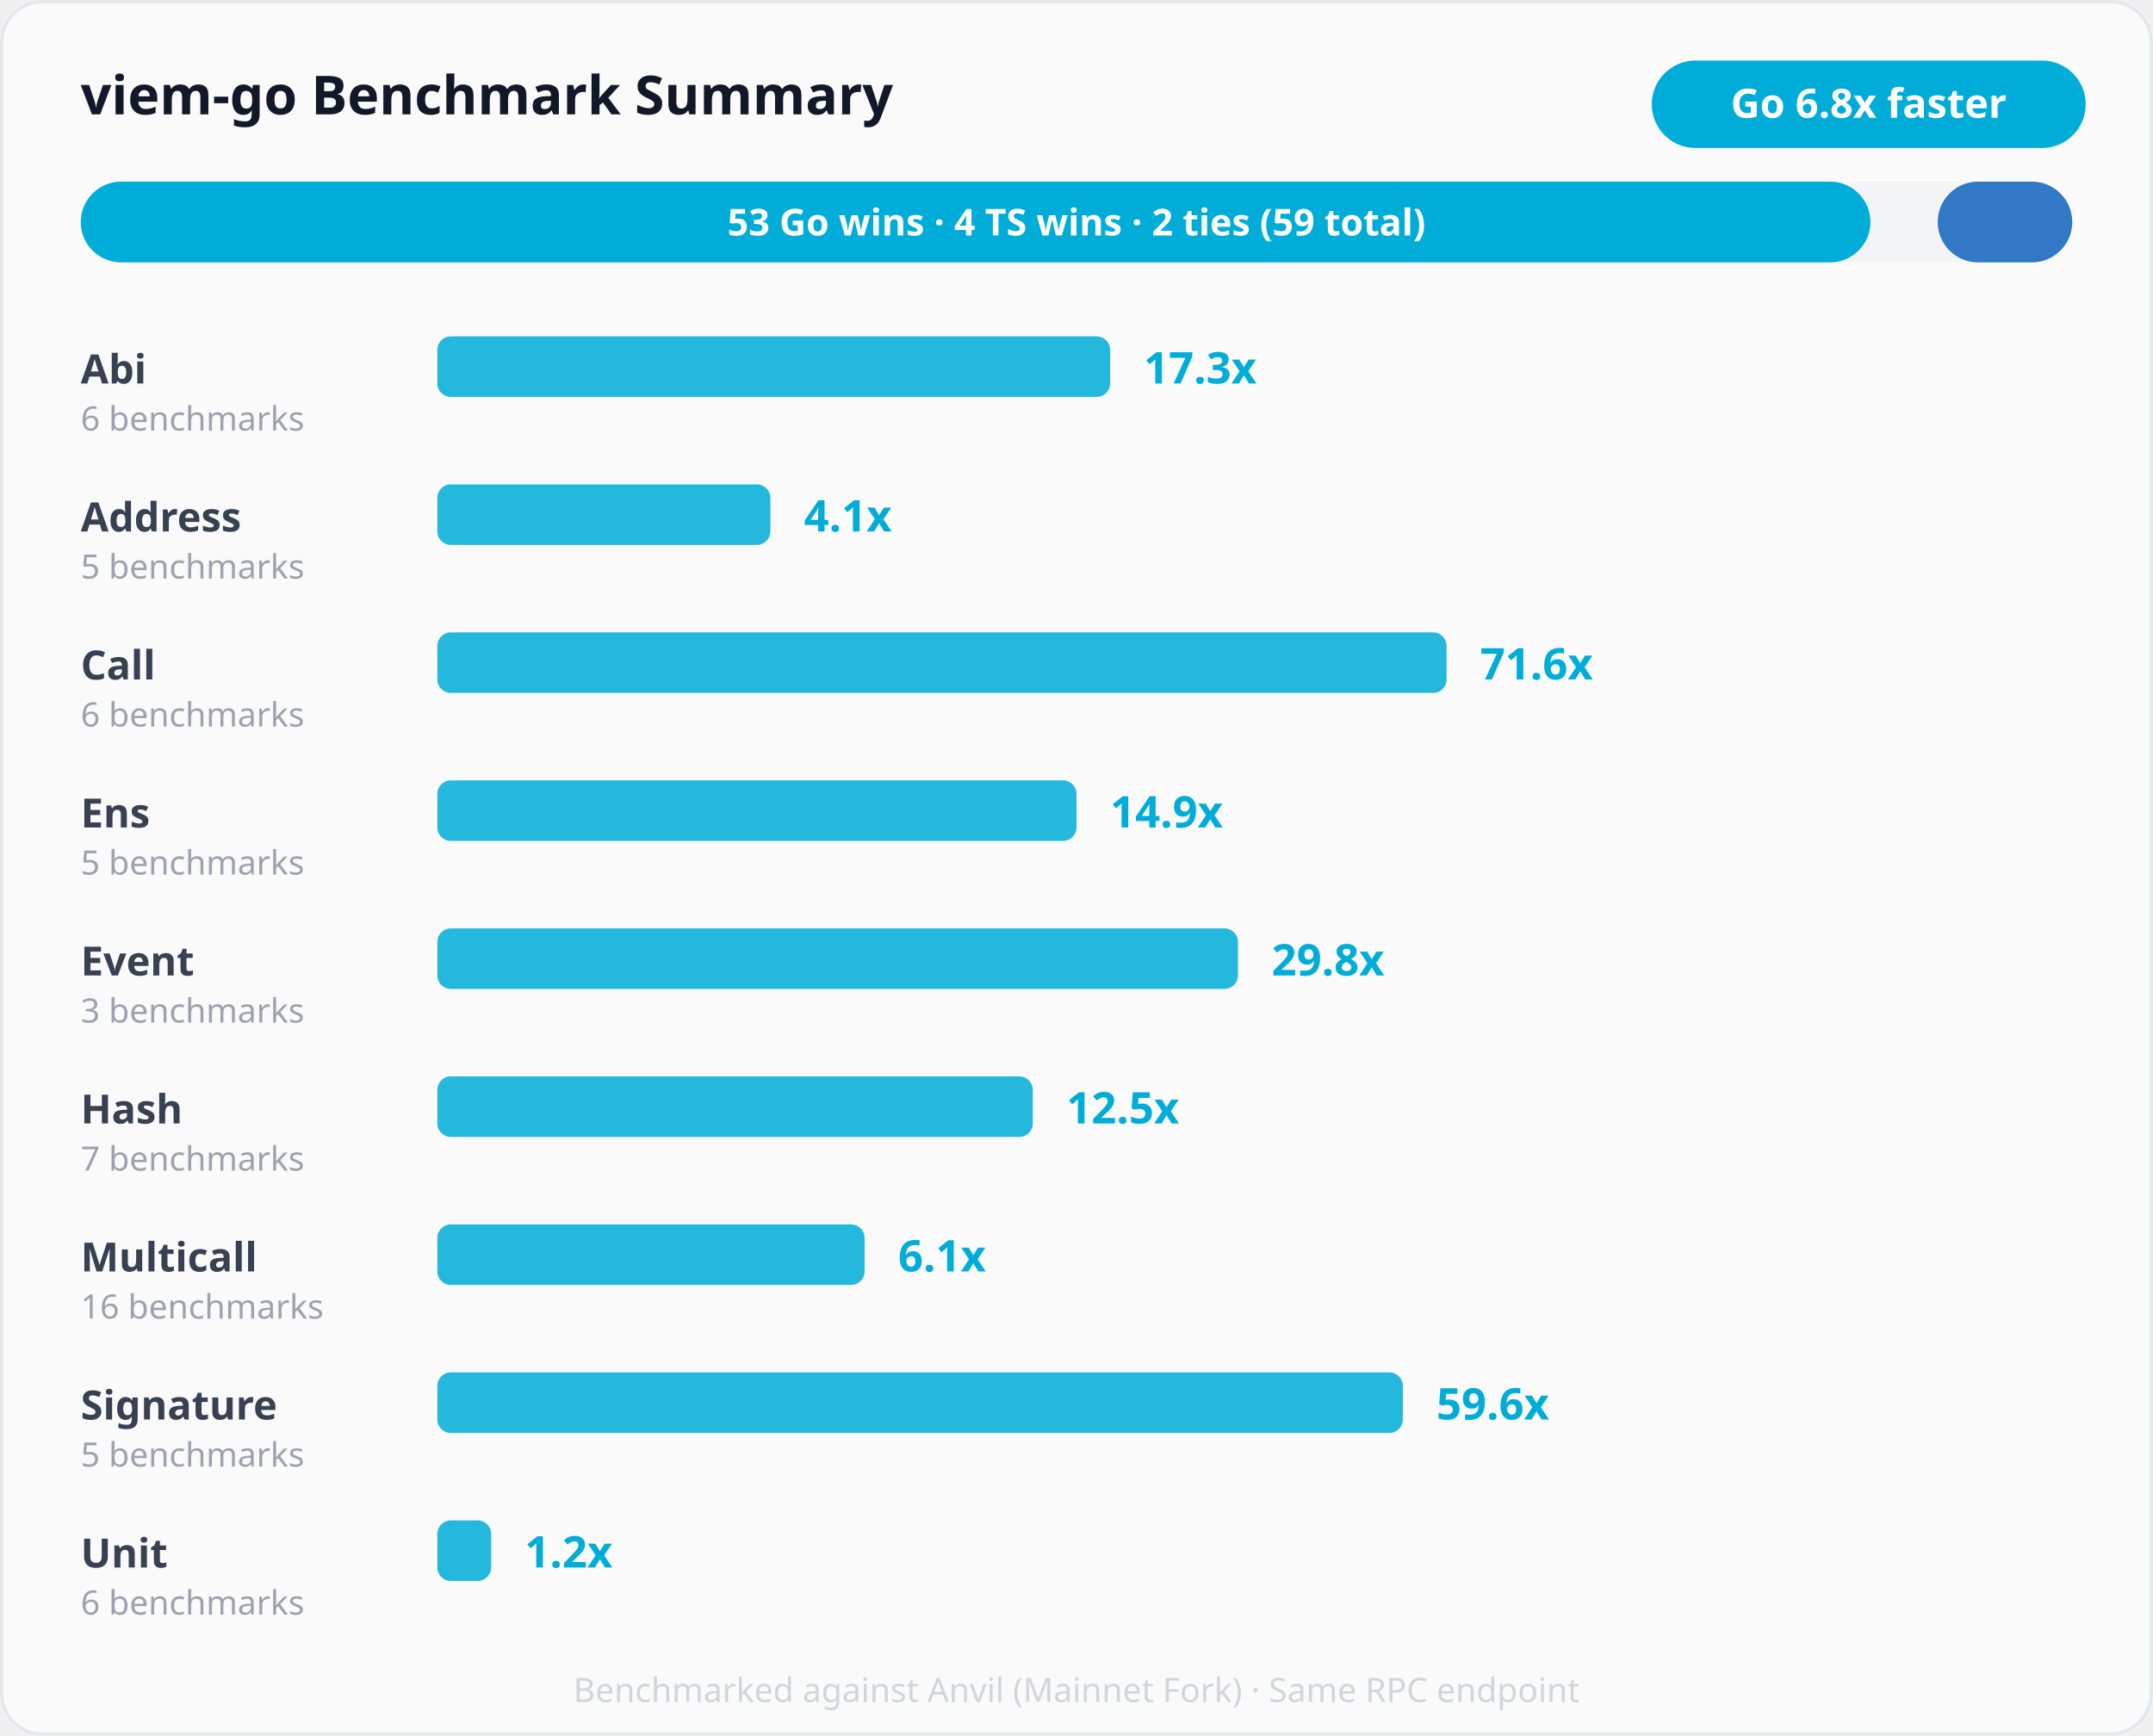
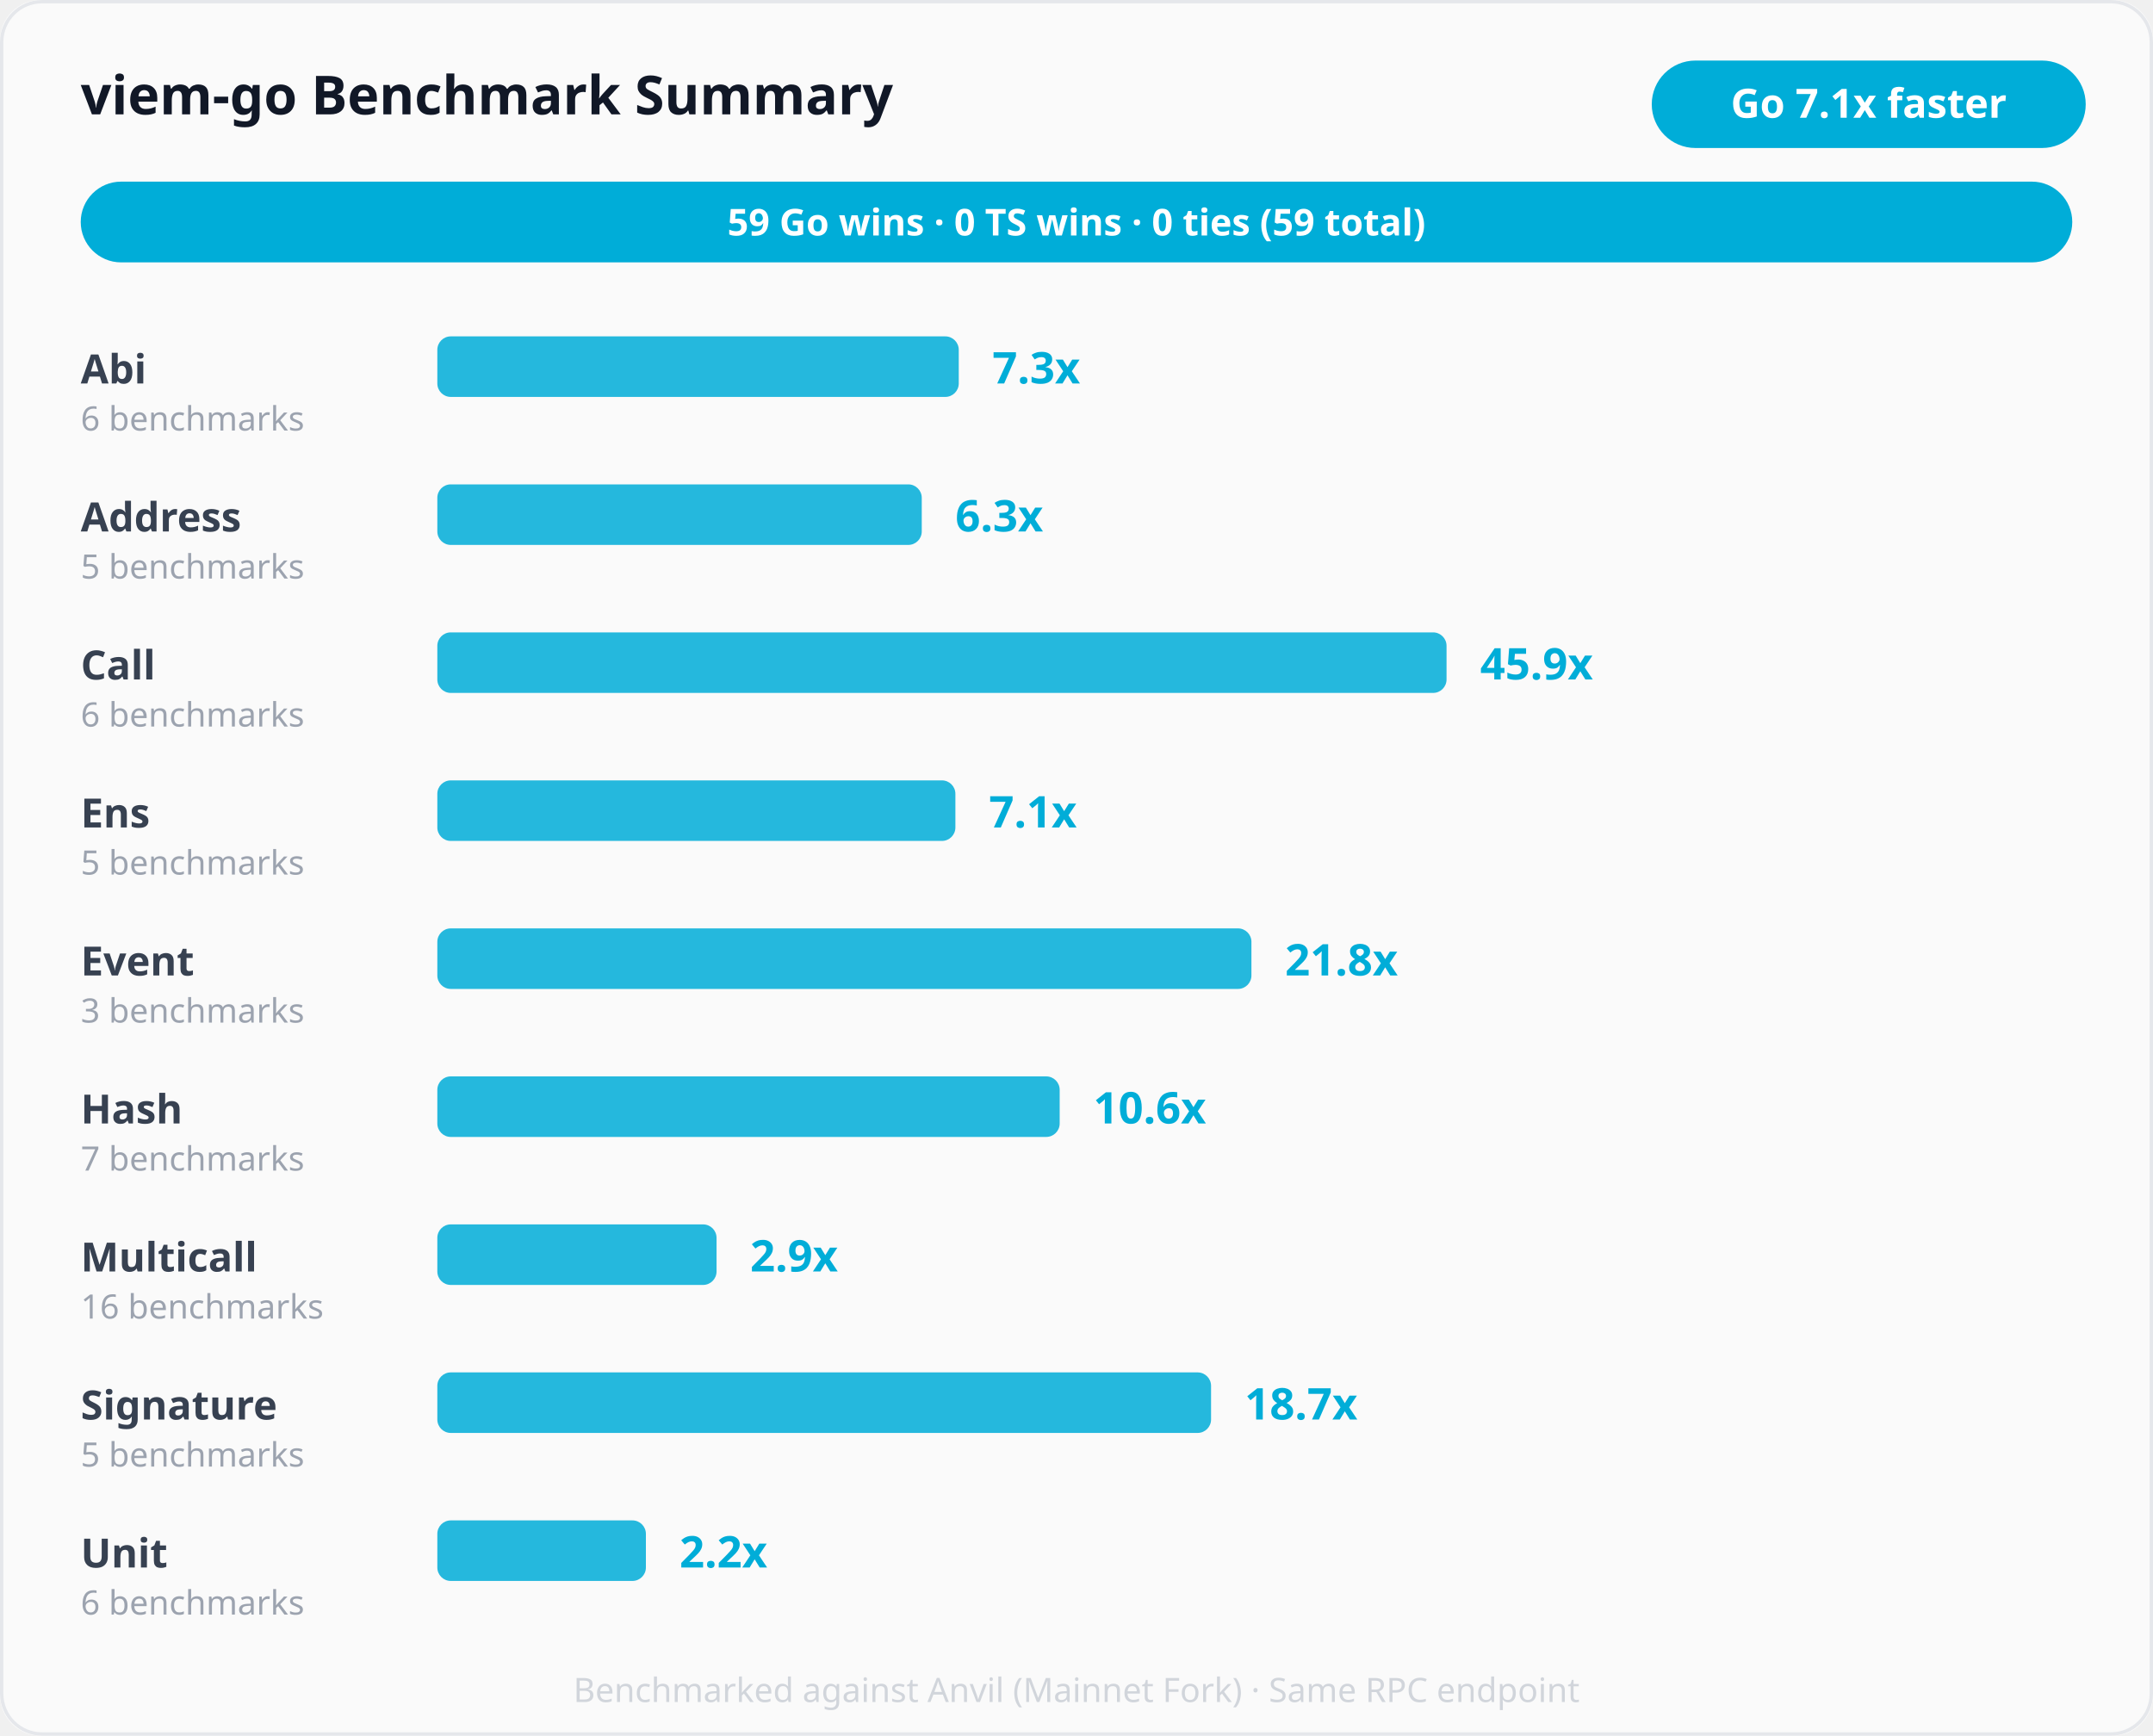
<svg xmlns="http://www.w3.org/2000/svg" width="640" height="516" viewBox="0 0 640 516">
  <rect width="640" height="516" fill="#FAFAFA" rx="12" />
  <rect x=".5" y=".5" width="639" height="515" fill="none" stroke="#E5E7EB" rx="12" />
  <text x="24" y="34" font-family="system-ui,sans-serif" font-size="16" font-weight="700" fill="#111827">viem-go Benchmark Summary</text>
  <rect x="491" y="18" width="129" height="26" fill="#00ADD8" rx="13" />
-   <text x="555.5" y="35" text-anchor="middle" font-family="system-ui,sans-serif" font-size="12" font-weight="600" fill="white">Go 6.8x faster</text>
+   <text x="555.5" y="35" text-anchor="middle" font-family="system-ui,sans-serif" font-size="12" font-weight="600" fill="white">Go 7.1x faster</text>
  <rect x="24" y="54" width="592" height="24" fill="#F3F4F6" rx="12" />
-   <rect x="24" y="54" width="532" height="24" fill="#00ADD8" rx="12" />
-   <rect x="576" y="54" width="40" height="24" fill="#3178C6" rx="12" />
-   <text x="320" y="70" text-anchor="middle" font-family="system-ui,sans-serif" font-size="11" font-weight="600" fill="white">53 Go wins · 4 TS wins · 2 ties (59 total)</text>
+   <rect x="24" y="54" width="592" height="24" fill="#00ADD8" rx="12" />
+   <text x="320" y="70" text-anchor="middle" font-family="system-ui,sans-serif" font-size="11" font-weight="600" fill="white">59 Go wins · 0 TS wins · 0 ties (59 total)</text>
  <text x="24" y="114" font-family="system-ui,sans-serif" font-size="12" font-weight="600" fill="#374151">Abi</text>
  <text x="24" y="128" font-family="system-ui,sans-serif" font-size="10" fill="#9CA3AF">6 benchmarks</text>
-   <rect x="130" y="100" width="200" height="18" fill="#00ADD8" rx="4" opacity="0.85" />
-   <text x="340" y="114" font-family="system-ui,sans-serif" font-size="13" font-weight="700" fill="#00ADD8">17.3x</text>
+   <rect x="130" y="100" width="155" height="18" fill="#00ADD8" rx="4" opacity="0.85" />
+   <text x="295" y="114" font-family="system-ui,sans-serif" font-size="13" font-weight="700" fill="#00ADD8">7.3x</text>
  <text x="24" y="158" font-family="system-ui,sans-serif" font-size="12" font-weight="600" fill="#374151">Address</text>
  <text x="24" y="172" font-family="system-ui,sans-serif" font-size="10" fill="#9CA3AF">5 benchmarks</text>
-   <rect x="130" y="144" width="99" height="18" fill="#00ADD8" rx="4" opacity="0.85" />
-   <text x="239" y="158" font-family="system-ui,sans-serif" font-size="13" font-weight="700" fill="#00ADD8">4.1x</text>
+   <rect x="130" y="144" width="144" height="18" fill="#00ADD8" rx="4" opacity="0.85" />
+   <text x="284" y="158" font-family="system-ui,sans-serif" font-size="13" font-weight="700" fill="#00ADD8">6.3x</text>
  <text x="24" y="202" font-family="system-ui,sans-serif" font-size="12" font-weight="600" fill="#374151">Call</text>
  <text x="24" y="216" font-family="system-ui,sans-serif" font-size="10" fill="#9CA3AF">6 benchmarks</text>
  <rect x="130" y="188" width="300" height="18" fill="#00ADD8" rx="4" opacity="0.85" />
-   <text x="440" y="202" font-family="system-ui,sans-serif" font-size="13" font-weight="700" fill="#00ADD8">71.6x</text>
+   <text x="440" y="202" font-family="system-ui,sans-serif" font-size="13" font-weight="700" fill="#00ADD8">45.9x</text>
  <text x="24" y="246" font-family="system-ui,sans-serif" font-size="12" font-weight="600" fill="#374151">Ens</text>
  <text x="24" y="260" font-family="system-ui,sans-serif" font-size="10" fill="#9CA3AF">5 benchmarks</text>
-   <rect x="130" y="232" width="190" height="18" fill="#00ADD8" rx="4" opacity="0.85" />
-   <text x="330" y="246" font-family="system-ui,sans-serif" font-size="13" font-weight="700" fill="#00ADD8">14.9x</text>
+   <rect x="130" y="232" width="154" height="18" fill="#00ADD8" rx="4" opacity="0.85" />
+   <text x="294" y="246" font-family="system-ui,sans-serif" font-size="13" font-weight="700" fill="#00ADD8">7.1x</text>
  <text x="24" y="290" font-family="system-ui,sans-serif" font-size="12" font-weight="600" fill="#374151">Event</text>
  <text x="24" y="304" font-family="system-ui,sans-serif" font-size="10" fill="#9CA3AF">3 benchmarks</text>
-   <rect x="130" y="276" width="238" height="18" fill="#00ADD8" rx="4" opacity="0.85" />
-   <text x="378" y="290" font-family="system-ui,sans-serif" font-size="13" font-weight="700" fill="#00ADD8">29.8x</text>
+   <rect x="130" y="276" width="242" height="18" fill="#00ADD8" rx="4" opacity="0.85" />
+   <text x="382" y="290" font-family="system-ui,sans-serif" font-size="13" font-weight="700" fill="#00ADD8">21.8x</text>
  <text x="24" y="334" font-family="system-ui,sans-serif" font-size="12" font-weight="600" fill="#374151">Hash</text>
  <text x="24" y="348" font-family="system-ui,sans-serif" font-size="10" fill="#9CA3AF">7 benchmarks</text>
-   <rect x="130" y="320" width="177" height="18" fill="#00ADD8" rx="4" opacity="0.85" />
-   <text x="317" y="334" font-family="system-ui,sans-serif" font-size="13" font-weight="700" fill="#00ADD8">12.5x</text>
+   <rect x="130" y="320" width="185" height="18" fill="#00ADD8" rx="4" opacity="0.85" />
+   <text x="325" y="334" font-family="system-ui,sans-serif" font-size="13" font-weight="700" fill="#00ADD8">10.6x</text>
  <text x="24" y="378" font-family="system-ui,sans-serif" font-size="12" font-weight="600" fill="#374151">Multicall</text>
  <text x="24" y="392" font-family="system-ui,sans-serif" font-size="10" fill="#9CA3AF">16 benchmarks</text>
-   <rect x="130" y="364" width="127" height="18" fill="#00ADD8" rx="4" opacity="0.85" />
-   <text x="267" y="378" font-family="system-ui,sans-serif" font-size="13" font-weight="700" fill="#00ADD8">6.1x</text>
+   <rect x="130" y="364" width="83" height="18" fill="#00ADD8" rx="4" opacity="0.85" />
+   <text x="223" y="378" font-family="system-ui,sans-serif" font-size="13" font-weight="700" fill="#00ADD8">2.9x</text>
  <text x="24" y="422" font-family="system-ui,sans-serif" font-size="12" font-weight="600" fill="#374151">Signature</text>
  <text x="24" y="436" font-family="system-ui,sans-serif" font-size="10" fill="#9CA3AF">5 benchmarks</text>
-   <rect x="130" y="408" width="287" height="18" fill="#00ADD8" rx="4" opacity="0.85" />
-   <text x="427" y="422" font-family="system-ui,sans-serif" font-size="13" font-weight="700" fill="#00ADD8">59.6x</text>
+   <rect x="130" y="408" width="230" height="18" fill="#00ADD8" rx="4" opacity="0.85" />
+   <text x="370" y="422" font-family="system-ui,sans-serif" font-size="13" font-weight="700" fill="#00ADD8">18.7x</text>
  <text x="24" y="466" font-family="system-ui,sans-serif" font-size="12" font-weight="600" fill="#374151">Unit</text>
  <text x="24" y="480" font-family="system-ui,sans-serif" font-size="10" fill="#9CA3AF">6 benchmarks</text>
-   <rect x="130" y="452" width="16" height="18" fill="#00ADD8" rx="4" opacity="0.85" />
-   <text x="156" y="466" font-family="system-ui,sans-serif" font-size="13" font-weight="700" fill="#00ADD8">1.2x</text>
+   <rect x="130" y="452" width="62" height="18" fill="#00ADD8" rx="4" opacity="0.85" />
+   <text x="202" y="466" font-family="system-ui,sans-serif" font-size="13" font-weight="700" fill="#00ADD8">2.2x</text>
  <text x="320" y="506" text-anchor="middle" font-family="system-ui,sans-serif" font-size="10" fill="#D1D5DB">Benchmarked against Anvil (Mainnet Fork) · Same RPC endpoint</text>
</svg>
